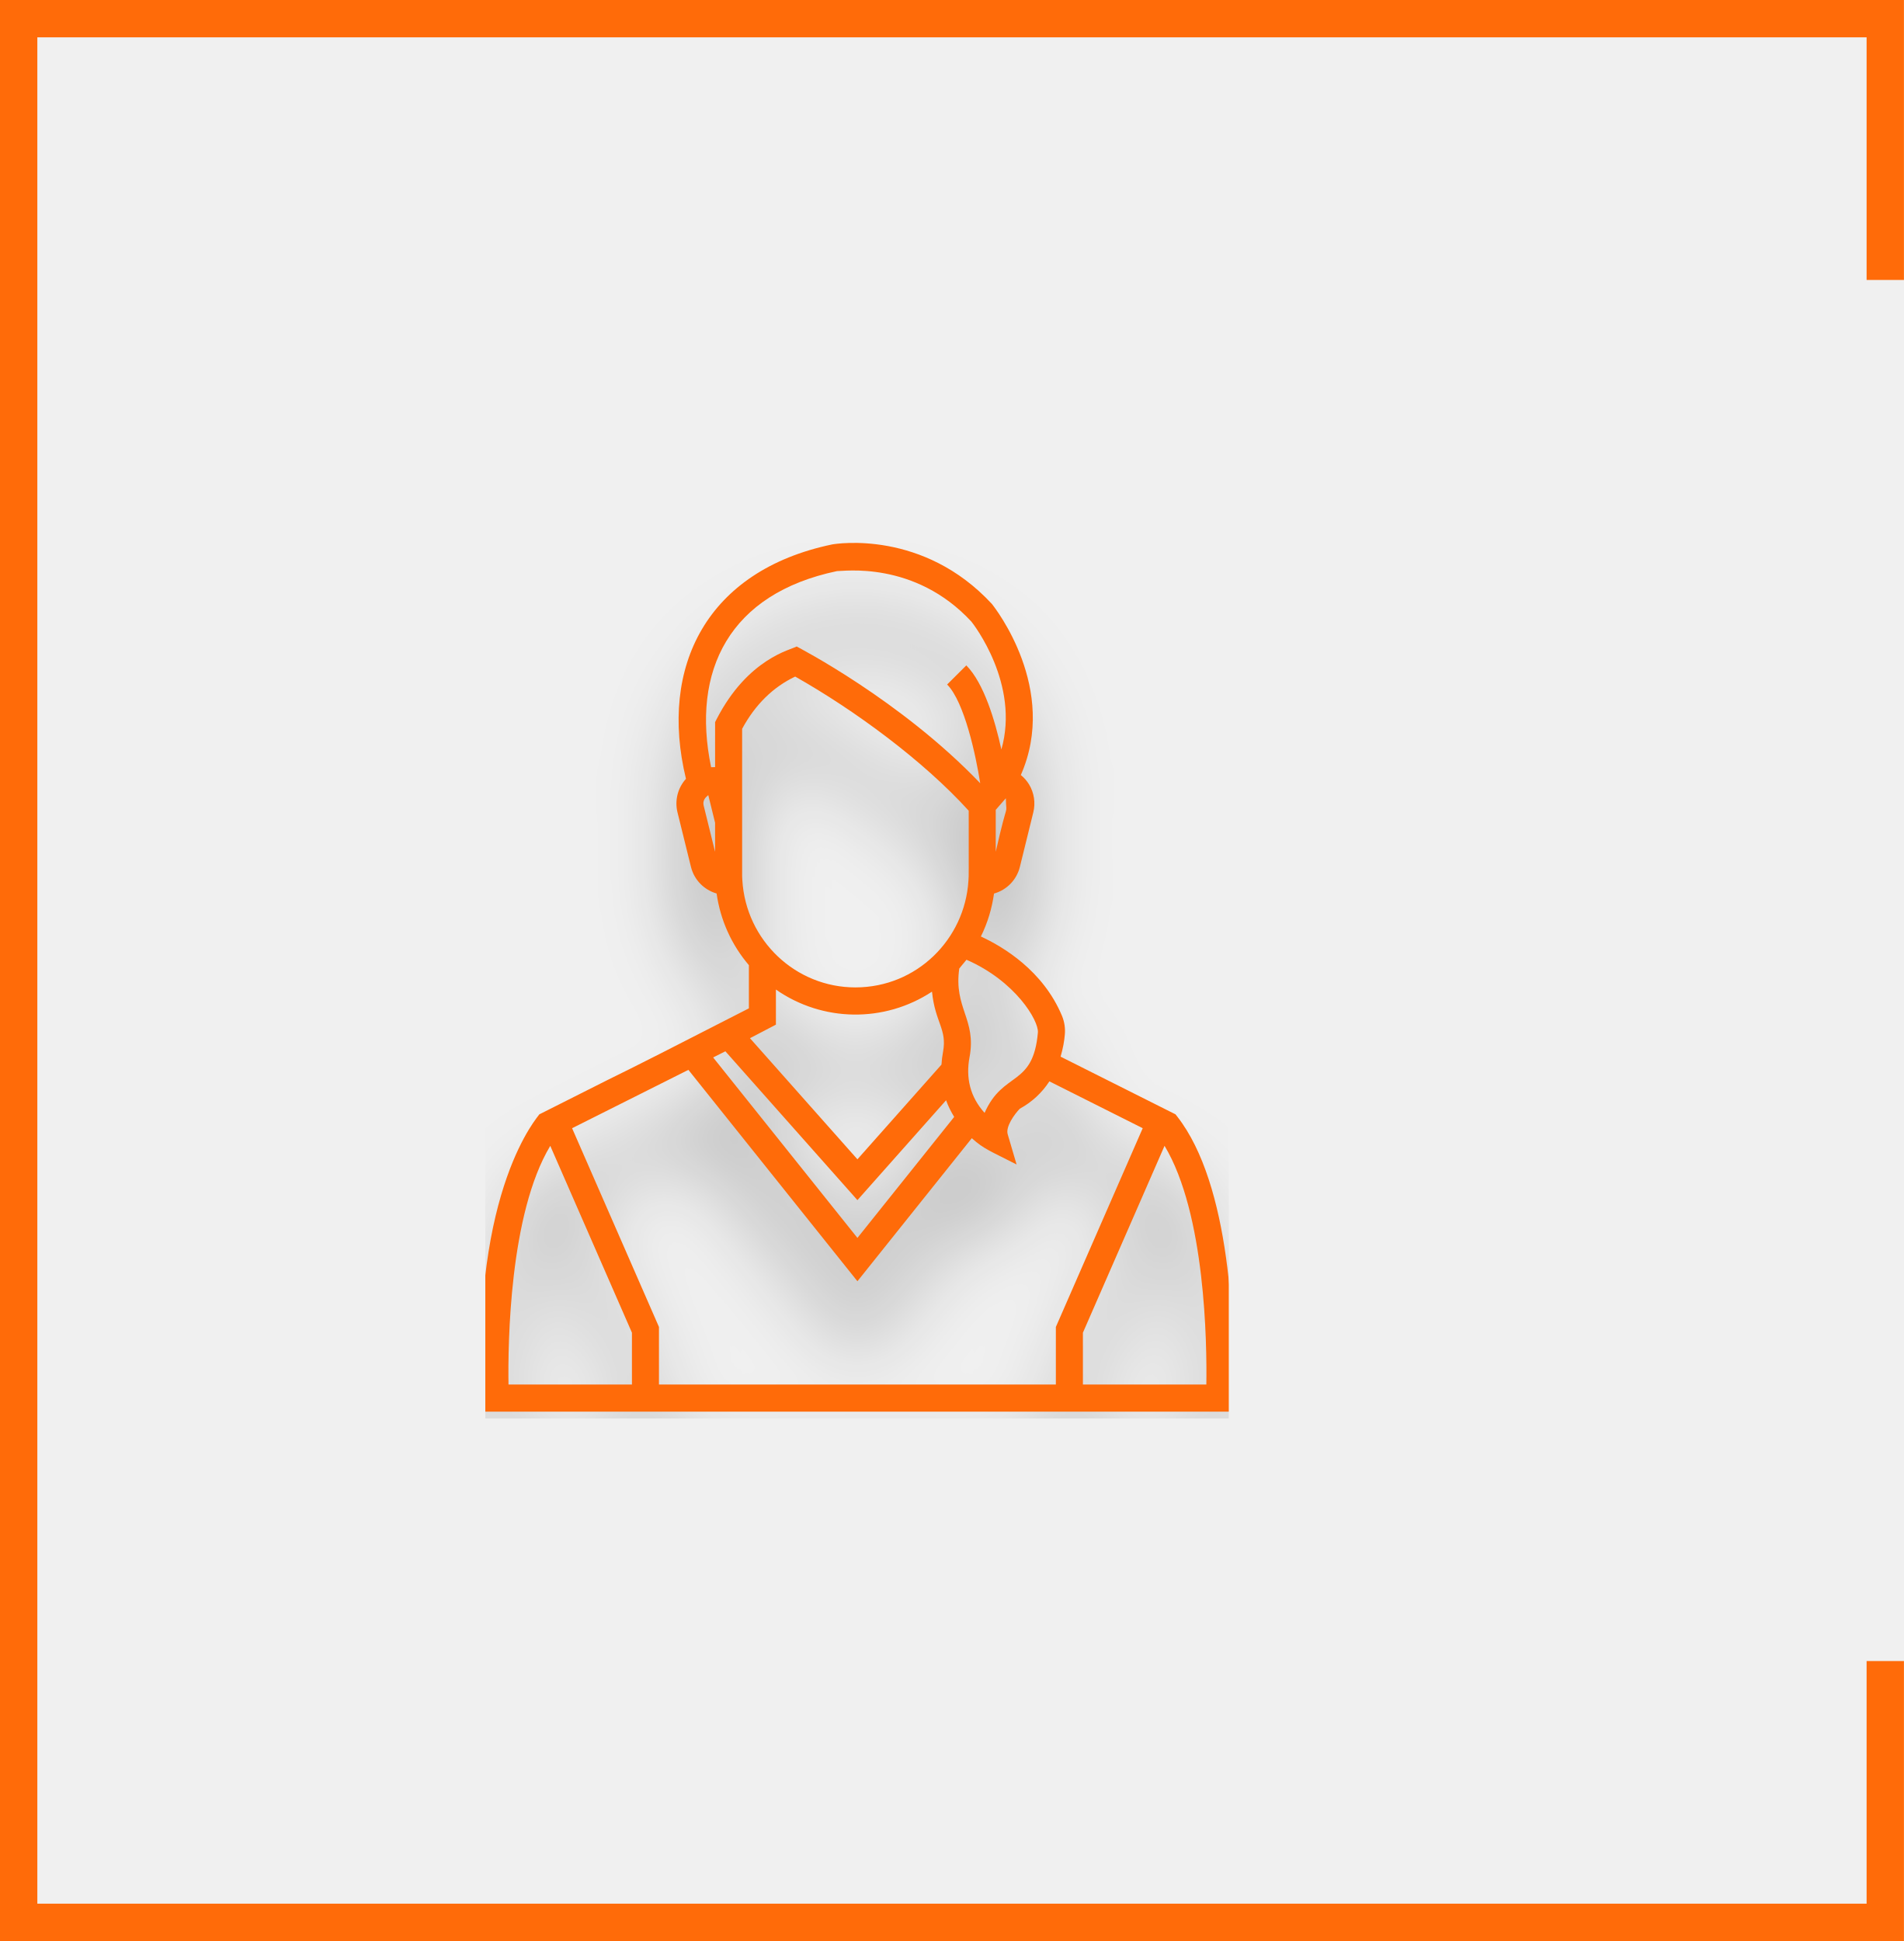
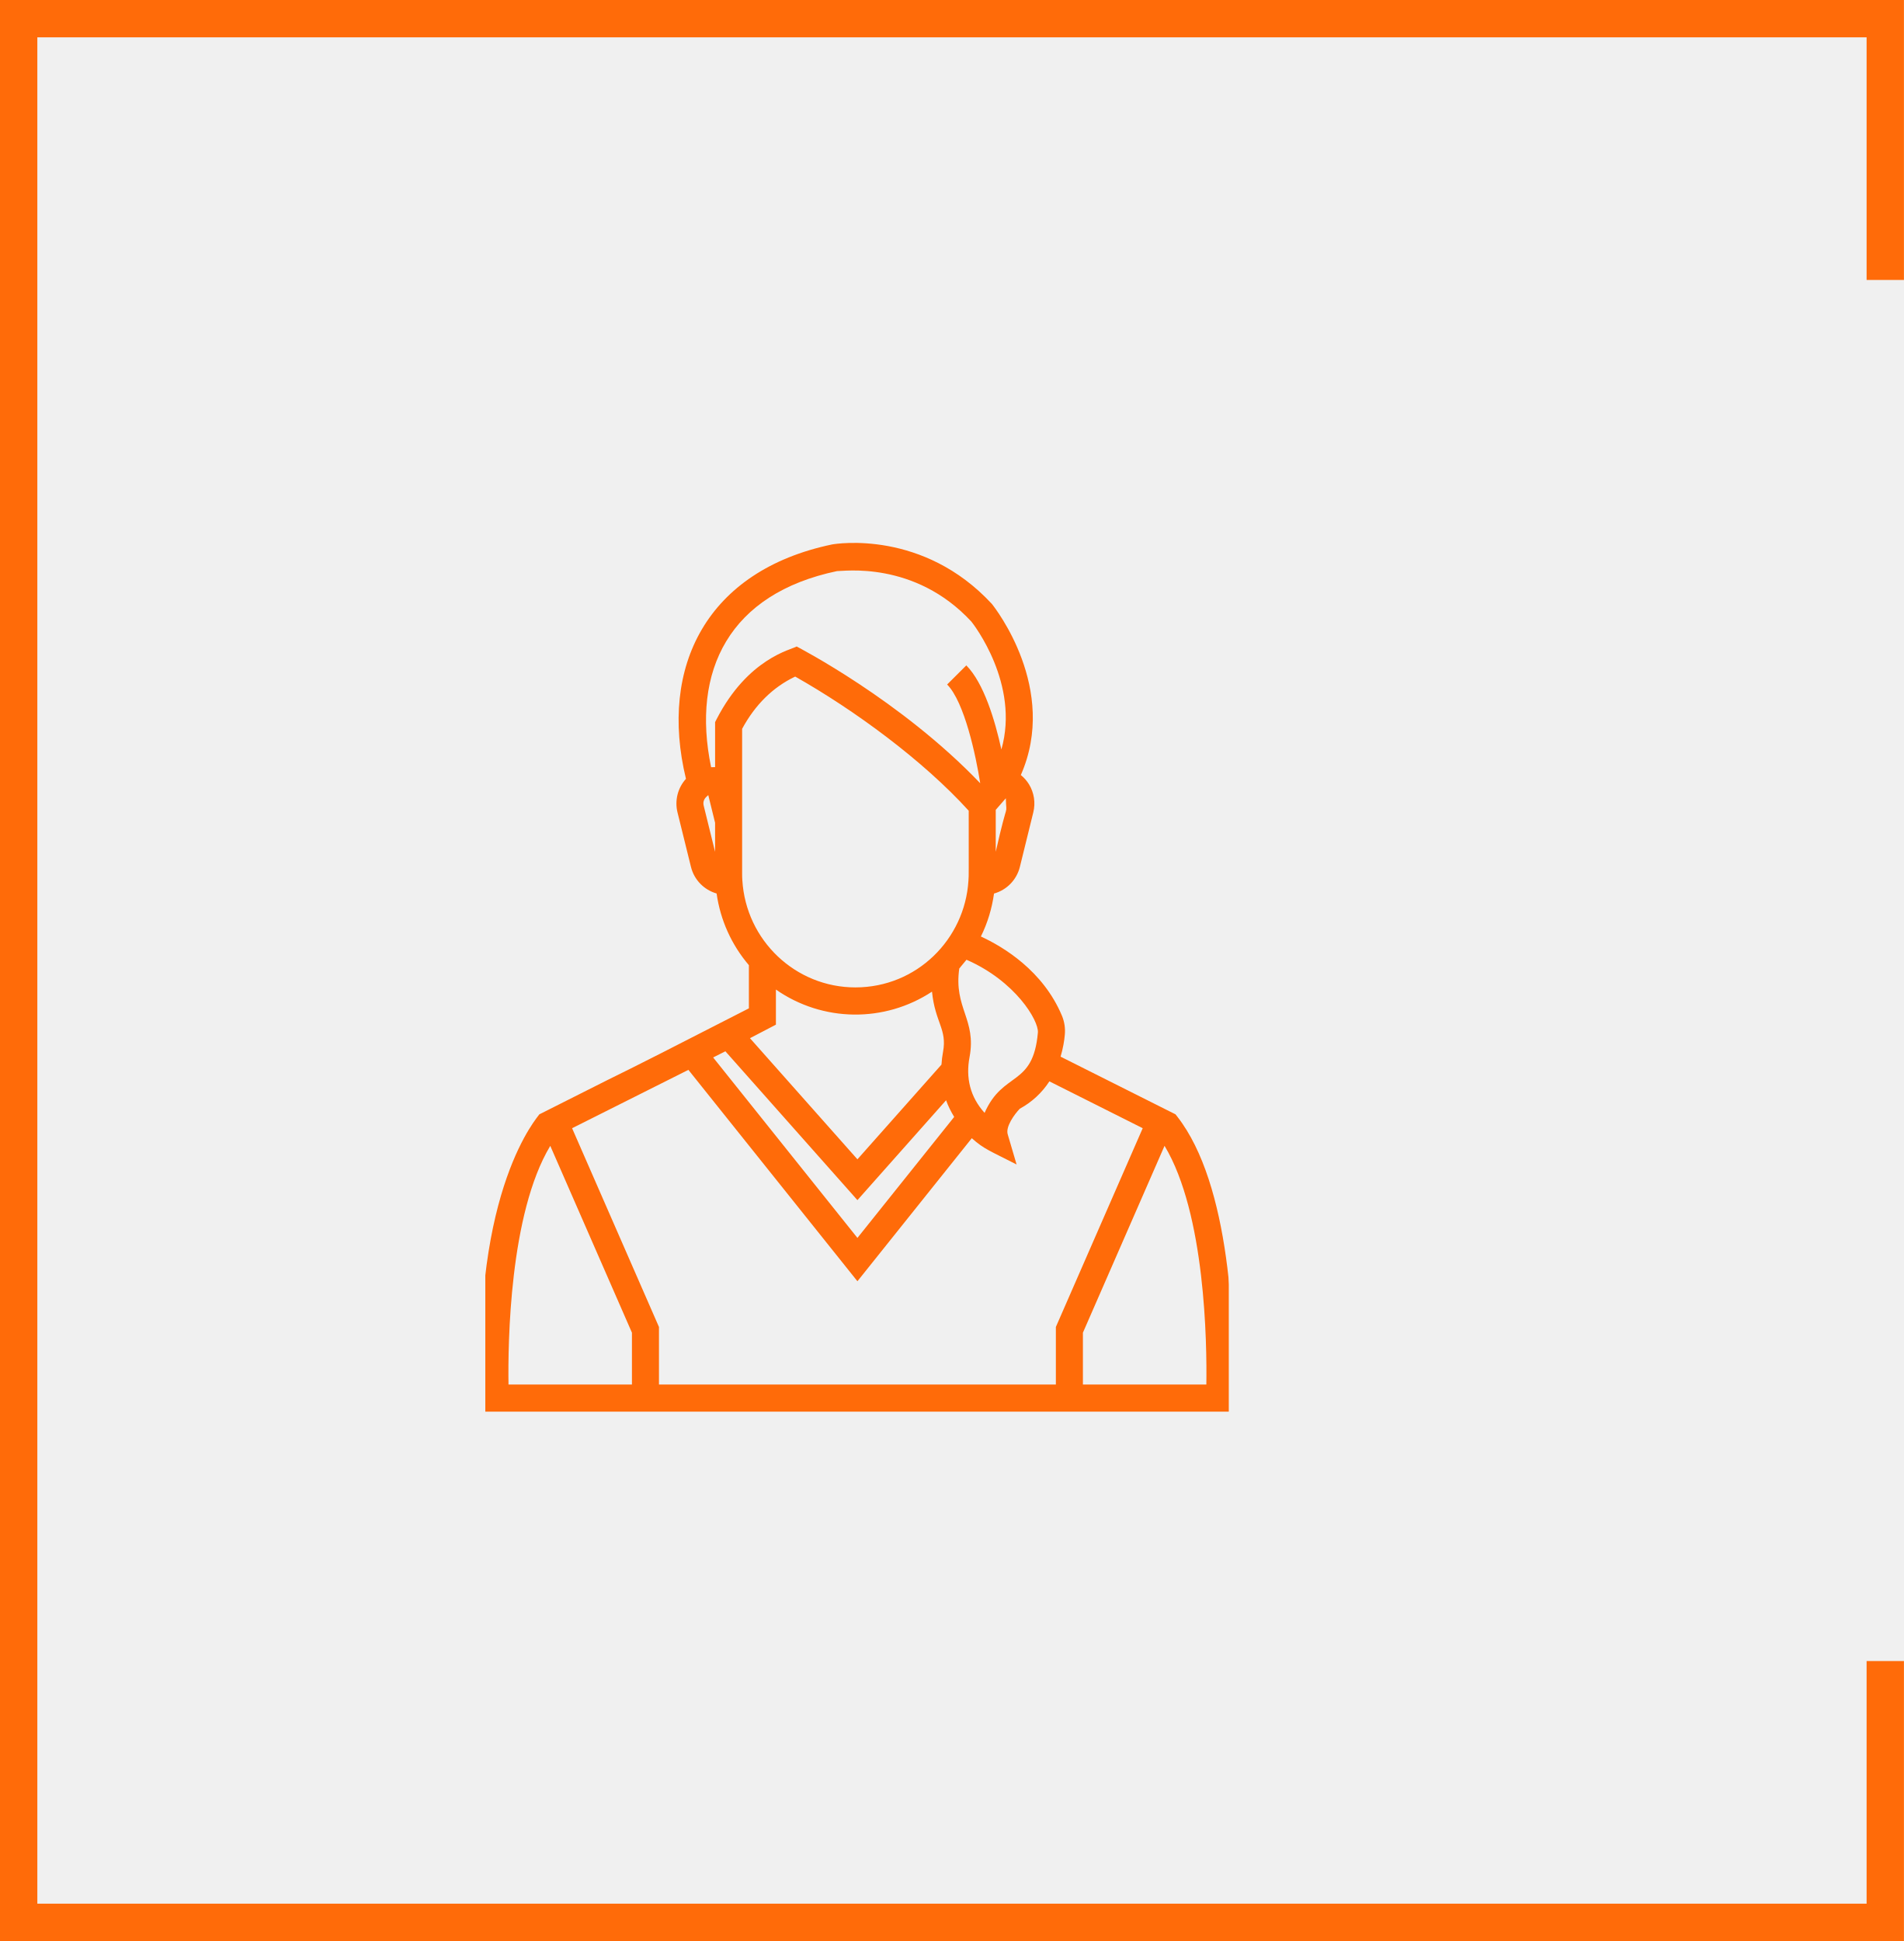
<svg xmlns="http://www.w3.org/2000/svg" width="102" height="104" fill="none">
  <g filter="url(#filter0_d)" clip-path="url(#clip0)">
-     <path d="M25.846 75.638h40.177c.2-4.582-.13-12.184-2.946-15.802l-.102-.13-6.156-3.09c.134-.451.2-.864.226-1.168a2.14 2.14 0 00-.15-1.017c-1.015-2.43-3.164-3.708-4.346-4.253.36-.726.592-1.505.704-2.301a1.975 1.975 0 001.384-1.426l.719-2.92a1.975 1.975 0 00-.227-1.503 1.967 1.967 0 00-.44-.501c2.025-4.602-1.368-8.94-1.553-9.17-3.674-3.972-8.316-3.23-8.562-3.185-6.699 1.403-9.284 6.537-7.825 12.558a1.977 1.977 0 00-.453 1.8l.722 2.923c.175.702.709 1.23 1.373 1.421a7.52 7.52 0 001.729 3.84v2.314c-9.614 4.923-3.523 1.782-11.227 5.68-.015.072-3.614 3.898-3.08 15.237l.033.693zm38.781-1.454h-6.612v-2.778l4.373-10.012c2.191 3.637 2.272 10.58 2.24 12.79zm-9.024-18.86c-.256 2.932-1.863 2.046-2.855 4.304-.781-.858-1.016-1.887-.806-2.989.379-2.023-.856-2.623-.55-4.749l.046-.048v-.007c.026-.03.27-.32.34-.411 2.616 1.14 3.876 3.261 3.825 3.9zm-14.035-2.303a7.449 7.449 0 008.362.112c.168 1.67.82 2.005.59 3.235a5.408 5.408 0 00-.082.674l-4.503 5.075-5.757-6.49 1.39-.725v-1.881zm-1.81-6.212v-2.814-4.944c.7-1.296 1.656-2.236 2.843-2.8 3.18 1.8 6.84 4.485 9.296 7.188-.003 3.441.01 3.45-.014 3.733l-.001.018c-.192 3.126-2.761 5.716-6.057 5.716-3.203 0-5.863-2.515-6.056-5.747a4.102 4.102 0 01-.011-.35zm-.897 9.52l7.074 7.975 4.75-5.352c.108.312.26.607.434.893l-5.184 6.483-7.73-9.669.656-.33zm14.484-10.69v-2.247l.54-.62c.03 1.139.153-.204-.54 2.867zM44.842 30.6c.288.018 4.148-.587 7.199 2.707.12.15 2.604 3.35 1.606 6.851-.342-1.558-.937-3.554-1.878-4.506l-1.028 1.024c.929.94 1.54 3.806 1.772 5.29-4.261-4.458-9.757-7.28-9.833-7.327-.275.171-2.601.614-4.29 3.896l-.08.157v2.412l-.214.002c-1.073-5.181.982-9.298 6.746-10.506zm-6.898 12.002l.365 1.481v1.557l-.607-2.46c-.09-.366.182-.505.242-.578zm-1.065 14.721l9.056 11.327 6.127-7.664c.667.597.987.681 2.4 1.408l-.476-1.617c-.121-.41.358-1.069.647-1.371a4.38 4.38 0 001.586-1.466l5 2.51-4.653 10.65v3.083H35.303V71.1l-4.654-10.649 6.23-3.127zm-7.399 4.073l4.375 10.01v2.777h-6.613c-.033-2.21.049-9.15 2.238-12.787z" fill="#FF6B09" />
+     <path d="M25.846 75.638h40.177c.2-4.582-.13-12.184-2.946-15.802l-.102-.13-6.156-3.09c.134-.451.2-.864.226-1.168a2.14 2.14  0 00-.15-1.017c-1.015-2.43-3.164-3.708-4.346-4.253.36-.726.592-1.505.704-2.301a1.975 1.975 0 001.384-1.426l.719-2.92a1.975 1.975  0 00-.227-1.503 1.967 1.967 0 00-.44-.501c2.025-4.602-1.368-8.94-1.553-9.17-3.674-3.972-8.316-3.23-8.562-3.185-6.699 1.403-9.284  6.537-7.825 12.558a1.977 1.977 0 00-.453 1.8l.722 2.923c.175.702.709 1.23 1.373  1.421a7.52 7.52 0 001.729 3.84v2.314c-9.614 4.923-3.523 1.782-11.227  5.68-.015.072-3.614 3.898-3.08 15.237l.033.693zm38.781-1.454h-6.612v-2.778l4.373-10.012c2.191  3.637 2.272 10.58 2.24 12.79zm-9.024-18.86c-.256 2.932-1.863 2.046-2.855  4.304-.781-.858-1.016-1.887-.806-2.989.379-2.023-.856-2.623-.55-4.749l.046-.048v-.007c.026-.03.27-.32.34-.411  2.616 1.14 3.876 3.261 3.825 3.9zm-14.035-2.303a7.449 7.449 0 008.362.112c.168  1.67.82 2.005.59 3.235a5.408 5.408 0 00-.082.674l-4.503 5.075-5.757-6.49  1.39-.725v-1.881zm-1.81-6.212v-2.814-4.944c.7-1.296 1.656-2.236 2.843-2.8 3.18 1.8 6.84  4.485 9.296 7.188-.003 3.441.01 3.45-.014 3.733l-.001.018c-.192 3.126-2.761 5.716-6.057  5.716-3.203 0-5.863-2.515-6.056-5.747a4.102 4.102 0 01-.011-.35zm-.897 9.52l7.074 7.975  4.75-5.352c.108.312.26.607.434.893l-5.184 6.483-7.73-9.669.656-.33zm14.484-10.69v-2.247l.54-.62c.03  1.139.153-.204-.54 2.867zM44.842 30.6c.288.018 4.148-.587 7.199 2.707.12.15 2.604 3.35  1.606 6.851-.342-1.558-.937-3.554-1.878-4.506l-1.028 1.024c.929.94 1.54 3.806 1.772  5.29-4.261-4.458-9.757-7.28-9.833-7.327-.275.171-2.601.614-4.29 3.896l-.08.157v2.412l-.214.002c-1.073-5.181.982-9.298  6.746-10.506zm-6.898 12.002l.365 1.481v1.557l-.607-2.46c-.09-.366.182-.505.242-.578zm-1.065 14.721l9.056 11.327 6.127-7.664c.667.597.987.681 2.4  1.408l-.476-1.617c-.121-.41.358-1.069.647-1.371a4.38 4.38 0 001.586-1.466l5 2.51-4.653 10.65v3.083H35.303V71.1l-4.654-10.649 6.23-3.127zm-7.399  4.073l4.375 10.01v2.777h-6.613c-.033-2.21.049-9.15 2.238-12.787z" fill="#FF6B09" />
  </g>
  <path d="M101 15V1H1v102h100V89" stroke="#FF6B09" stroke-width="2" />
  <defs>
    <clipPath id="clip0">
      <path fill="#fff" transform="translate(26 28)" d="M0 0h39.83v48H0z" />
    </clipPath>
-     <filter id="filter0_d" x="21.759" y="29.089" width="48.311" height="54.549" filterUnits="userSpaceOnUse" color-interpolation-filters="sRGB">
-       <feFlood flood-opacity="0" result="BackgroundImageFix" />
-       <feColorMatrix in="SourceAlpha" values="0 0 0 0 0 0 0 0 0 0 0 0 0 0 0 0 0 0 127 0" />
-       <feOffset dy="4" />
-       <feGaussianBlur stdDeviation="2" />
-       <feColorMatrix values="0 0 0 0 0 0 0 0 0 0 0 0 0 0 0 0 0 0 0.25 0" />
-       <feBlend in2="BackgroundImageFix" result="effect1_dropShadow" />
-       <feBlend in="SourceGraphic" in2="effect1_dropShadow" result="shape" />
-     </filter>
  </defs>
</svg>
